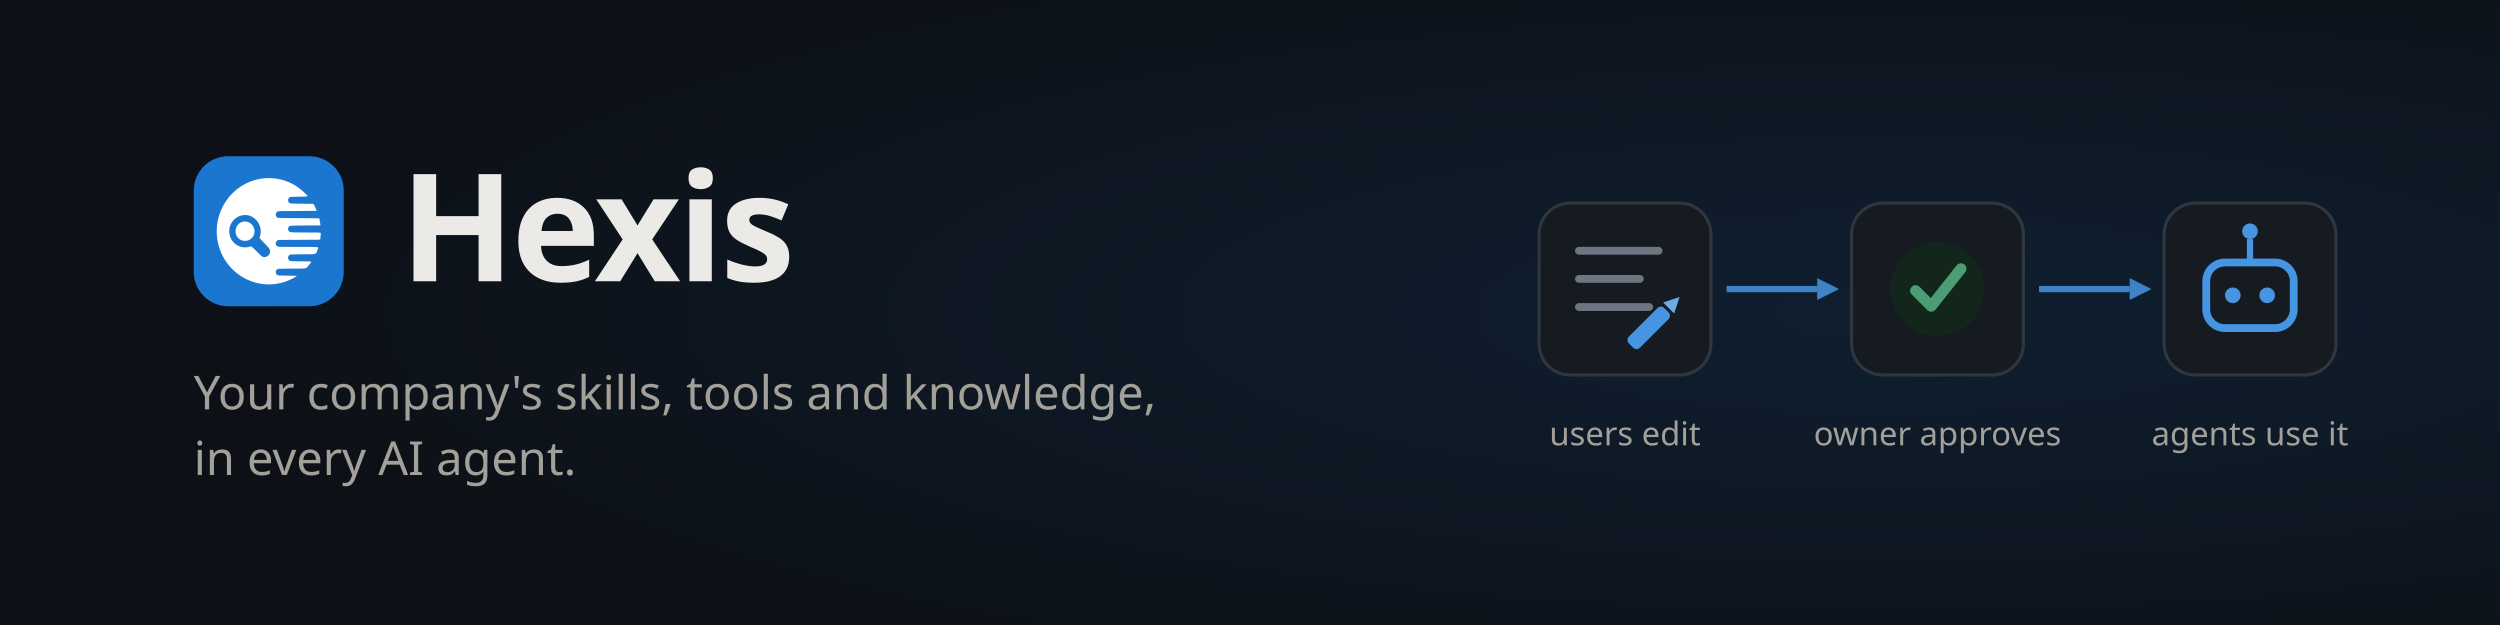
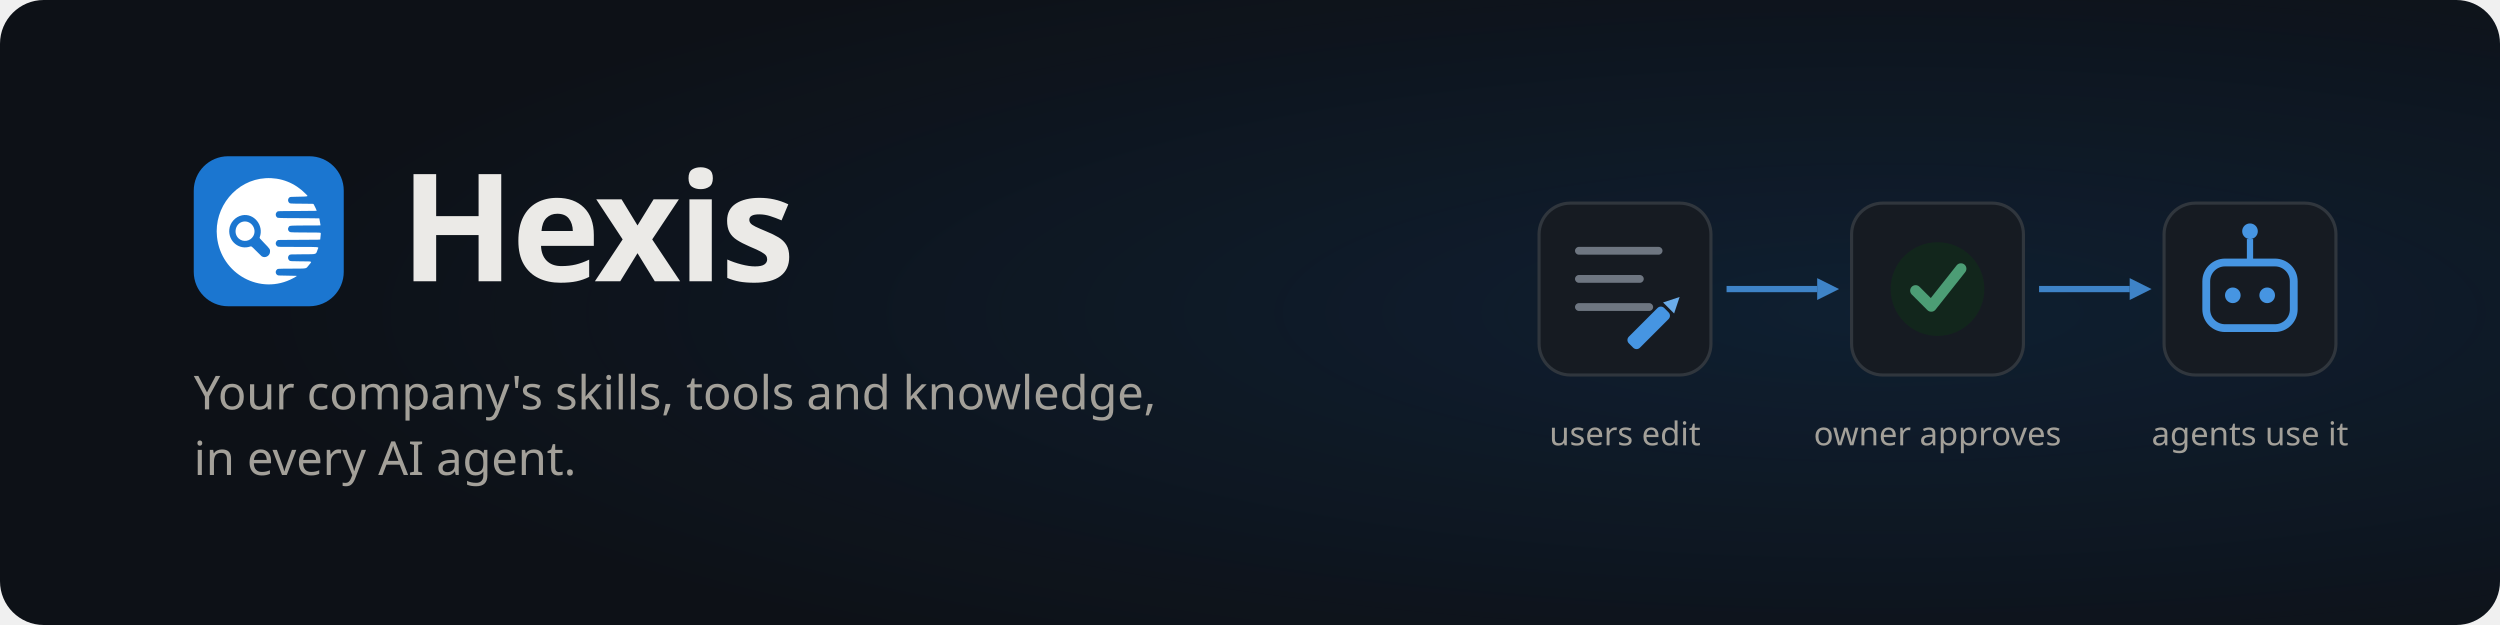
<svg xmlns="http://www.w3.org/2000/svg" width="1600" height="400" viewBox="0 0 1600 400" role="img" aria-label="Hexis: your company's skills, tools and knowledge, in every AI agent. Anyone edits, owners approve, agents use it.">
  <defs>
    <radialGradient id="glow" cx="0.75" cy="0.5" r="0.65">
      <stop offset="0" stop-color="#1b76d0" stop-opacity="0.14" />
      <stop offset="1" stop-color="#1b76d0" stop-opacity="0" />
    </radialGradient>
  </defs>
-   <rect width="1600" height="400" fill="#0d1117" />
-   <rect width="1600" height="400" fill="url(#glow)" />
+   <rect width="1600" height="400" rx="28" fill="#0d1117" />
+   <rect width="1600" height="400" rx="28" fill="url(#glow)" />
  <rect x="124" y="100" width="96" height="96" rx="22" fill="#1b76d0" />
  <g transform="translate(137,113) scale(0.14)">
    <path fill-rule="evenodd" clip-rule="evenodd" d="M235.245 7.448C101.007 15.536 -1.365 139.461 13.422 275.971C31.925 446.781 212.77 544.743 361.71 464.637C370.563 459.875 378.816 454.891 378.816 454.307C378.816 454.038 376.411 453.814 373.471 453.807C358.39 453.774 299.14 452.54 295.518 452.185C283.256 450.981 277.469 435.795 285.833 426.768C291.33 420.834 285.653 421.307 356.259 420.908C427.69 420.504 419.357 422.09 432.161 406.465C449.165 385.713 453.201 388.06 399.691 387.585C348.863 387.134 347.426 387.028 343.847 383.494C336.457 376.195 336.433 365.557 343.79 358.958C347.567 355.572 346.137 355.654 407.735 355.269C472.211 354.866 464.692 357.445 473.902 332.571C478.41 320.394 490.143 321.682 373.921 321.589C292.962 321.525 292.962 321.525 289.722 319.296C278.958 311.892 279.409 298.909 290.706 290.993C292.71 289.589 292.71 289.589 388.905 289.235C485.101 288.88 485.101 288.88 485.417 286.95C485.766 284.817 487.283 269.204 487.923 261.15C488.333 256.002 488.333 256.002 453.888 255.941C370.641 255.794 348.747 255.262 346.006 253.322C337.244 247.119 335.687 237.881 341.962 229.319C345.958 223.868 348.001 223.748 439.464 223.62C486.977 223.553 486.977 223.553 486.675 222.149C486.509 221.376 485.266 214.187 483.911 206.172C482.557 198.156 481.297 191.347 481.11 191.039C480.915 190.716 458.686 190.453 428.725 190.418C334.13 190.307 293.368 189.7 290.692 188.363C281.198 183.62 279.042 169.863 286.663 162.653C292.265 157.353 281.915 157.927 380.694 157.436C429.052 157.195 468.796 156.815 469.015 156.592C469.809 155.78 459.845 133.874 455.436 126.742C453.947 124.332 453.947 124.332 422.644 124.283C374.337 124.207 348.989 123.552 346.742 122.32C335.507 116.161 335.507 99.95 346.742 93.915C348.264 93.098 352.617 92.839 372.402 92.387C437.037 90.911 431.882 92.39 418.833 79.062C369.304 28.472 304.684 3.265 235.245 7.448ZM128.101 177.096C97.129 183.382 72.435 210.874 69.638 242.186C64.767 296.7 114.956 337.256 165.616 319.742C170.79 317.954 170.79 317.954 192.795 340.176C204.898 352.399 215.949 363.199 217.353 364.176C232.431 374.677 254.415 363.602 255.797 344.808C256.699 332.536 255.977 331.43 228.789 303.439C207.261 281.275 207.261 281.275 208.767 277.219C228.75 223.385 182.554 166.045 128.101 177.096ZM133.828 205.887C98.352 211.953 85.705 259.783 113.256 283.692C133.744 301.471 165.657 295.913 179.207 272.206C197.475 240.244 169.763 199.743 133.828 205.887Z" fill="#ffffff" />
  </g>
  <text x="256" y="180" font-family="-apple-system, BlinkMacSystemFont, 'Segoe UI', 'Noto Sans', Helvetica, Arial, sans-serif" font-size="96" font-weight="700" letter-spacing="-2" fill="#ebeae7">Hexis</text>
  <text x="124" y="262" font-family="-apple-system, BlinkMacSystemFont, 'Segoe UI', 'Noto Sans', Helvetica, Arial, sans-serif" font-size="30" fill="#a3a099">Your company's skills, tools and knowledge,</text>
  <text x="124" y="304" font-family="-apple-system, BlinkMacSystemFont, 'Segoe UI', 'Noto Sans', Helvetica, Arial, sans-serif" font-size="30" fill="#a3a099">in every AI agent.</text>
  <g fill="#161b22" stroke="#30363d" stroke-width="2">
    <rect x="985" y="130" width="110" height="110" rx="20" />
    <rect x="1185" y="130" width="110" height="110" rx="20" />
    <rect x="1385" y="130" width="110" height="110" rx="20" />
  </g>
  <g fill="#6e7681">
    <rect x="1008" y="158" width="56" height="5" rx="2.5" />
    <rect x="1008" y="176" width="44" height="5" rx="2.5" />
    <rect x="1008" y="194" width="50" height="5" rx="2.5" />
  </g>
  <g transform="translate(1058,207) rotate(-45)">
    <rect x="-20" y="-5" width="32" height="10" rx="3" fill="#4695e2" />
    <path d="M 14 -5 L 24 0 L 14 5 Z" fill="#6aabe8" />
  </g>
  <circle cx="1240" cy="185" r="30" fill="#12261c" />
  <path d="M 1226 186 L 1236 196 L 1255 172" fill="none" stroke="#4c9d75" stroke-width="7" stroke-linecap="round" stroke-linejoin="round" />
  <line x1="1440" y1="168" x2="1440" y2="153" stroke="#4695e2" stroke-width="4" />
  <circle cx="1440" cy="148" r="5" fill="#4695e2" />
  <rect x="1412" y="168" width="56" height="42" rx="12" fill="none" stroke="#4695e2" stroke-width="5" />
  <circle cx="1429" cy="189" r="5" fill="#4695e2" />
  <circle cx="1451" cy="189" r="5" fill="#4695e2" />
  <g stroke="#4695e2" stroke-width="4" opacity="0.85">
    <line x1="1105" y1="185" x2="1163" y2="185" />
    <line x1="1305" y1="185" x2="1363" y2="185" />
  </g>
  <g fill="#4695e2" opacity="0.85">
    <path d="M 1163 178 L 1177 185 L 1163 192 Z" />
    <path d="M 1363 178 L 1377 185 L 1363 192 Z" />
  </g>
  <g font-family="-apple-system, BlinkMacSystemFont, 'Segoe UI', 'Noto Sans', Helvetica, Arial, sans-serif" font-size="21" fill="#a3a099" text-anchor="middle">
    <text x="1040" y="285">users edit</text>
    <text x="1240" y="285">owner approves</text>
    <text x="1440" y="285">agents use it</text>
  </g>
</svg>
